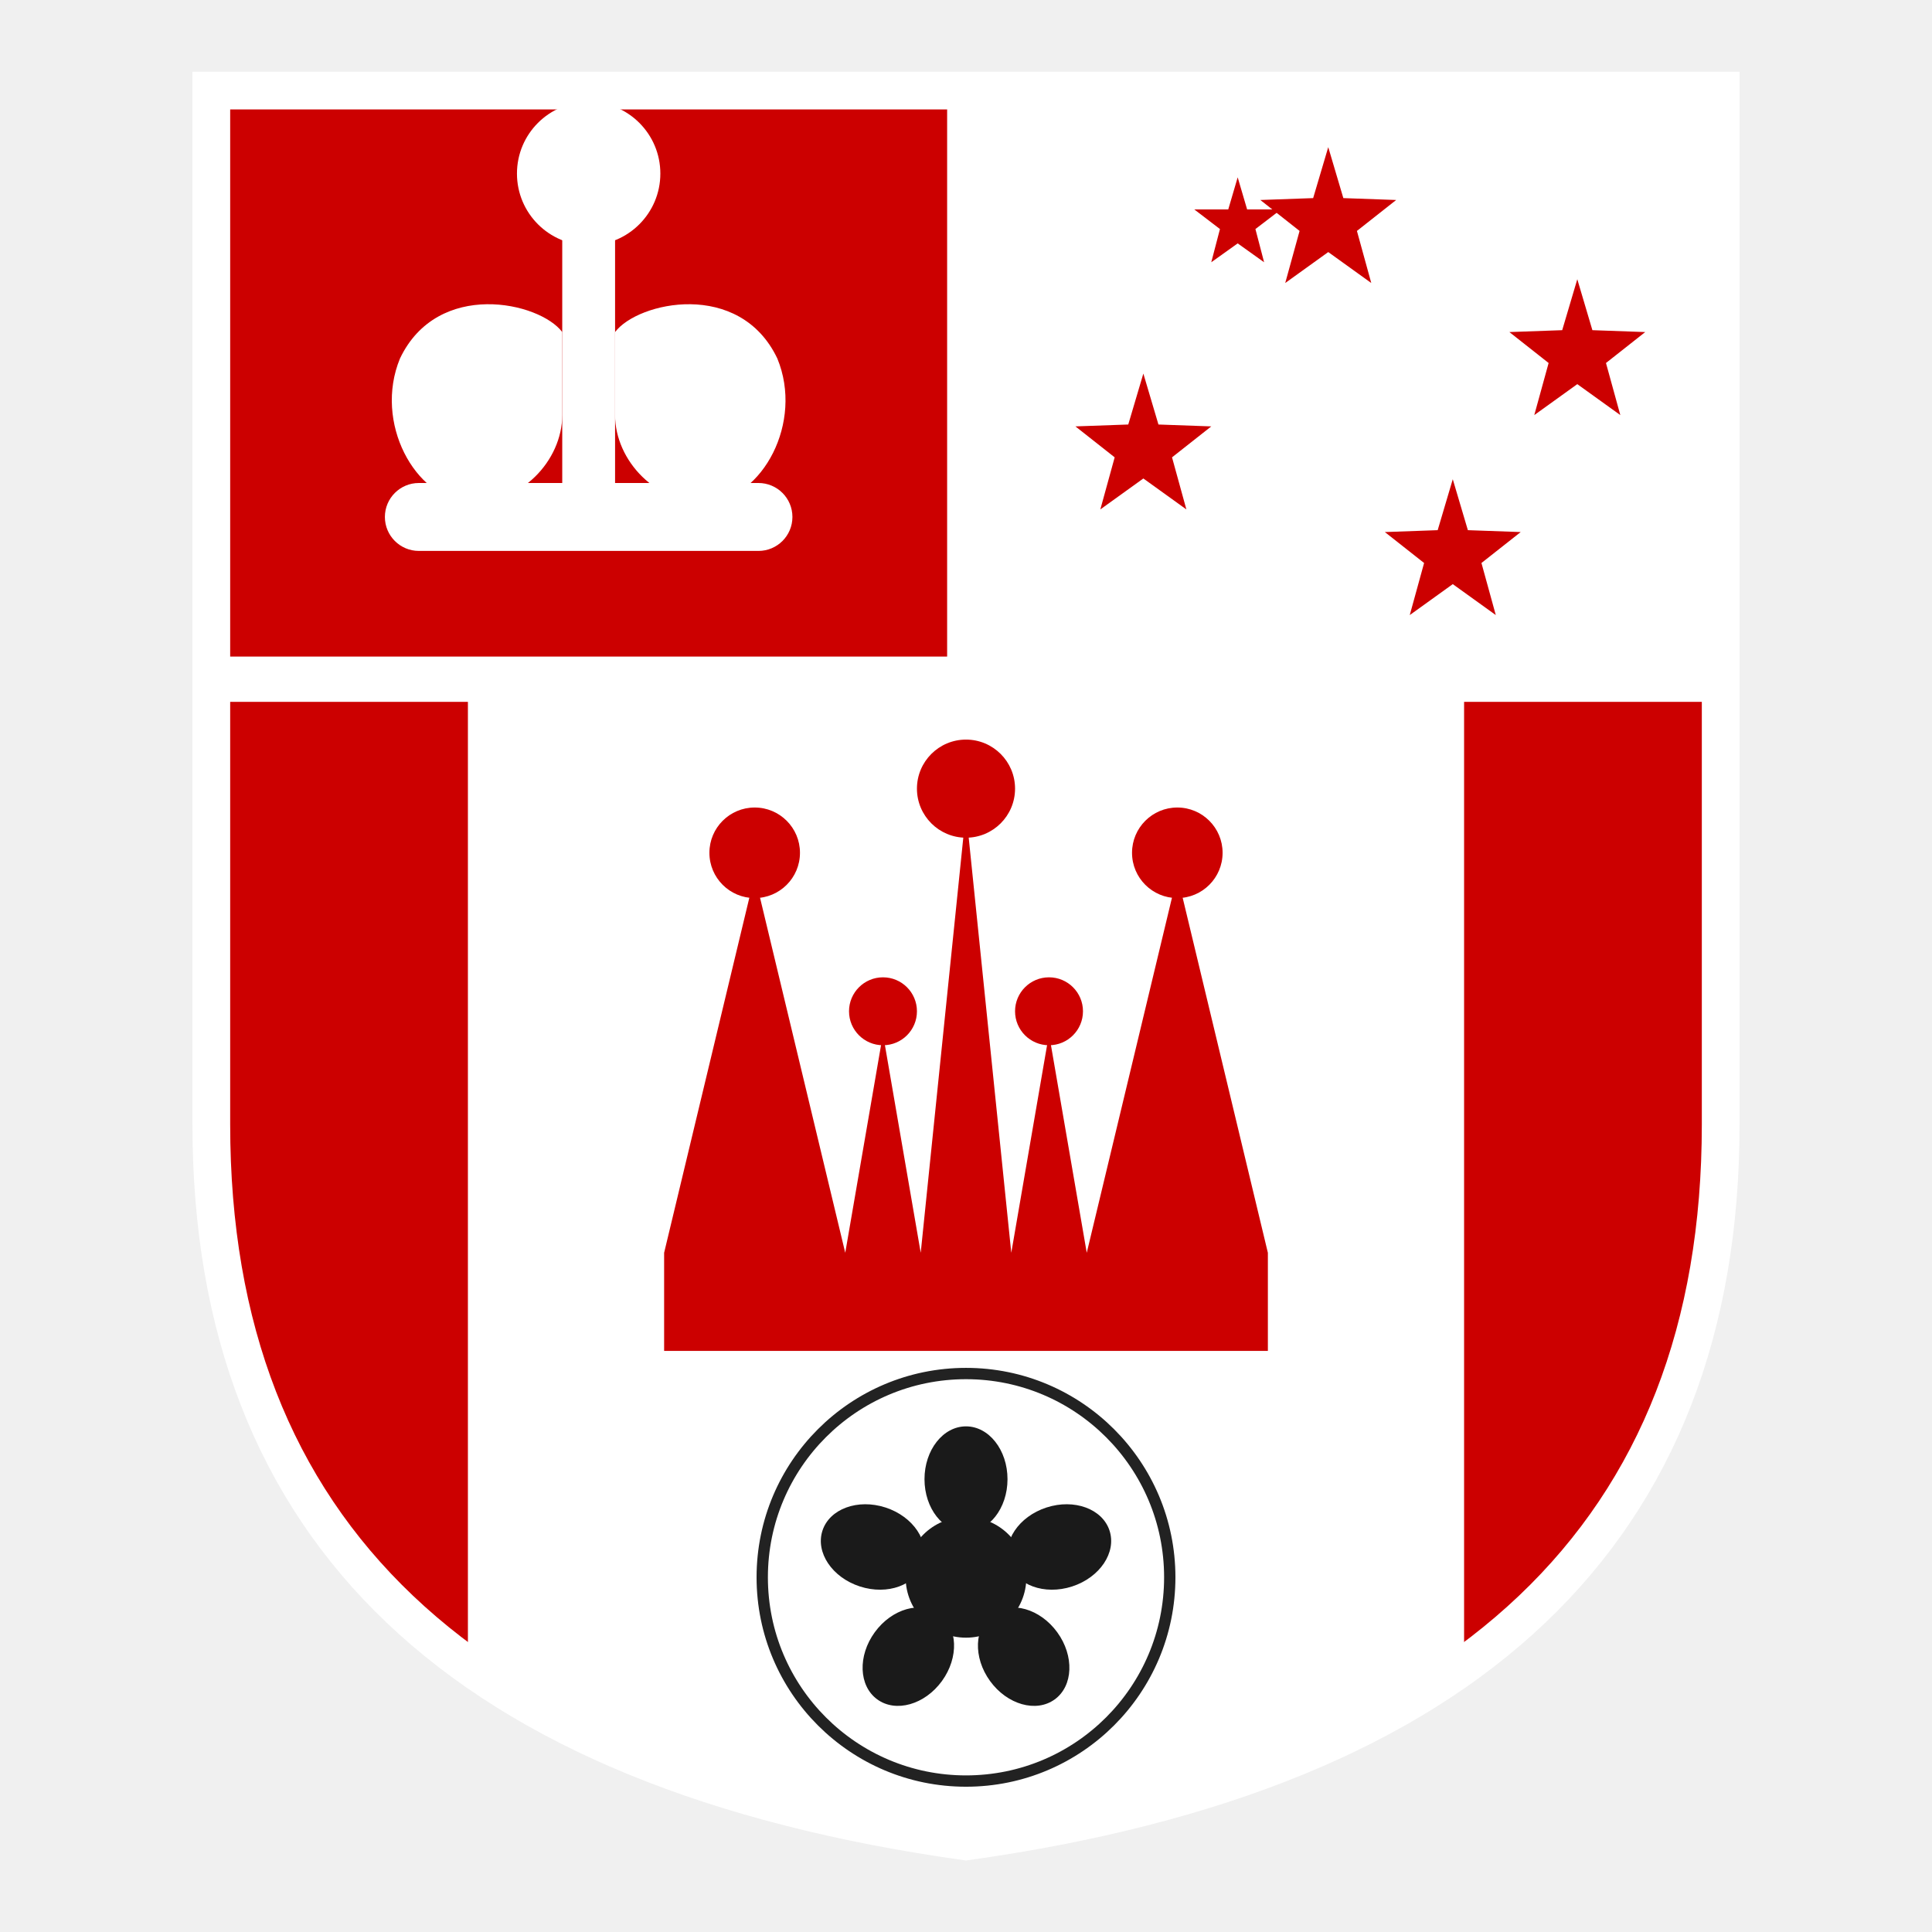
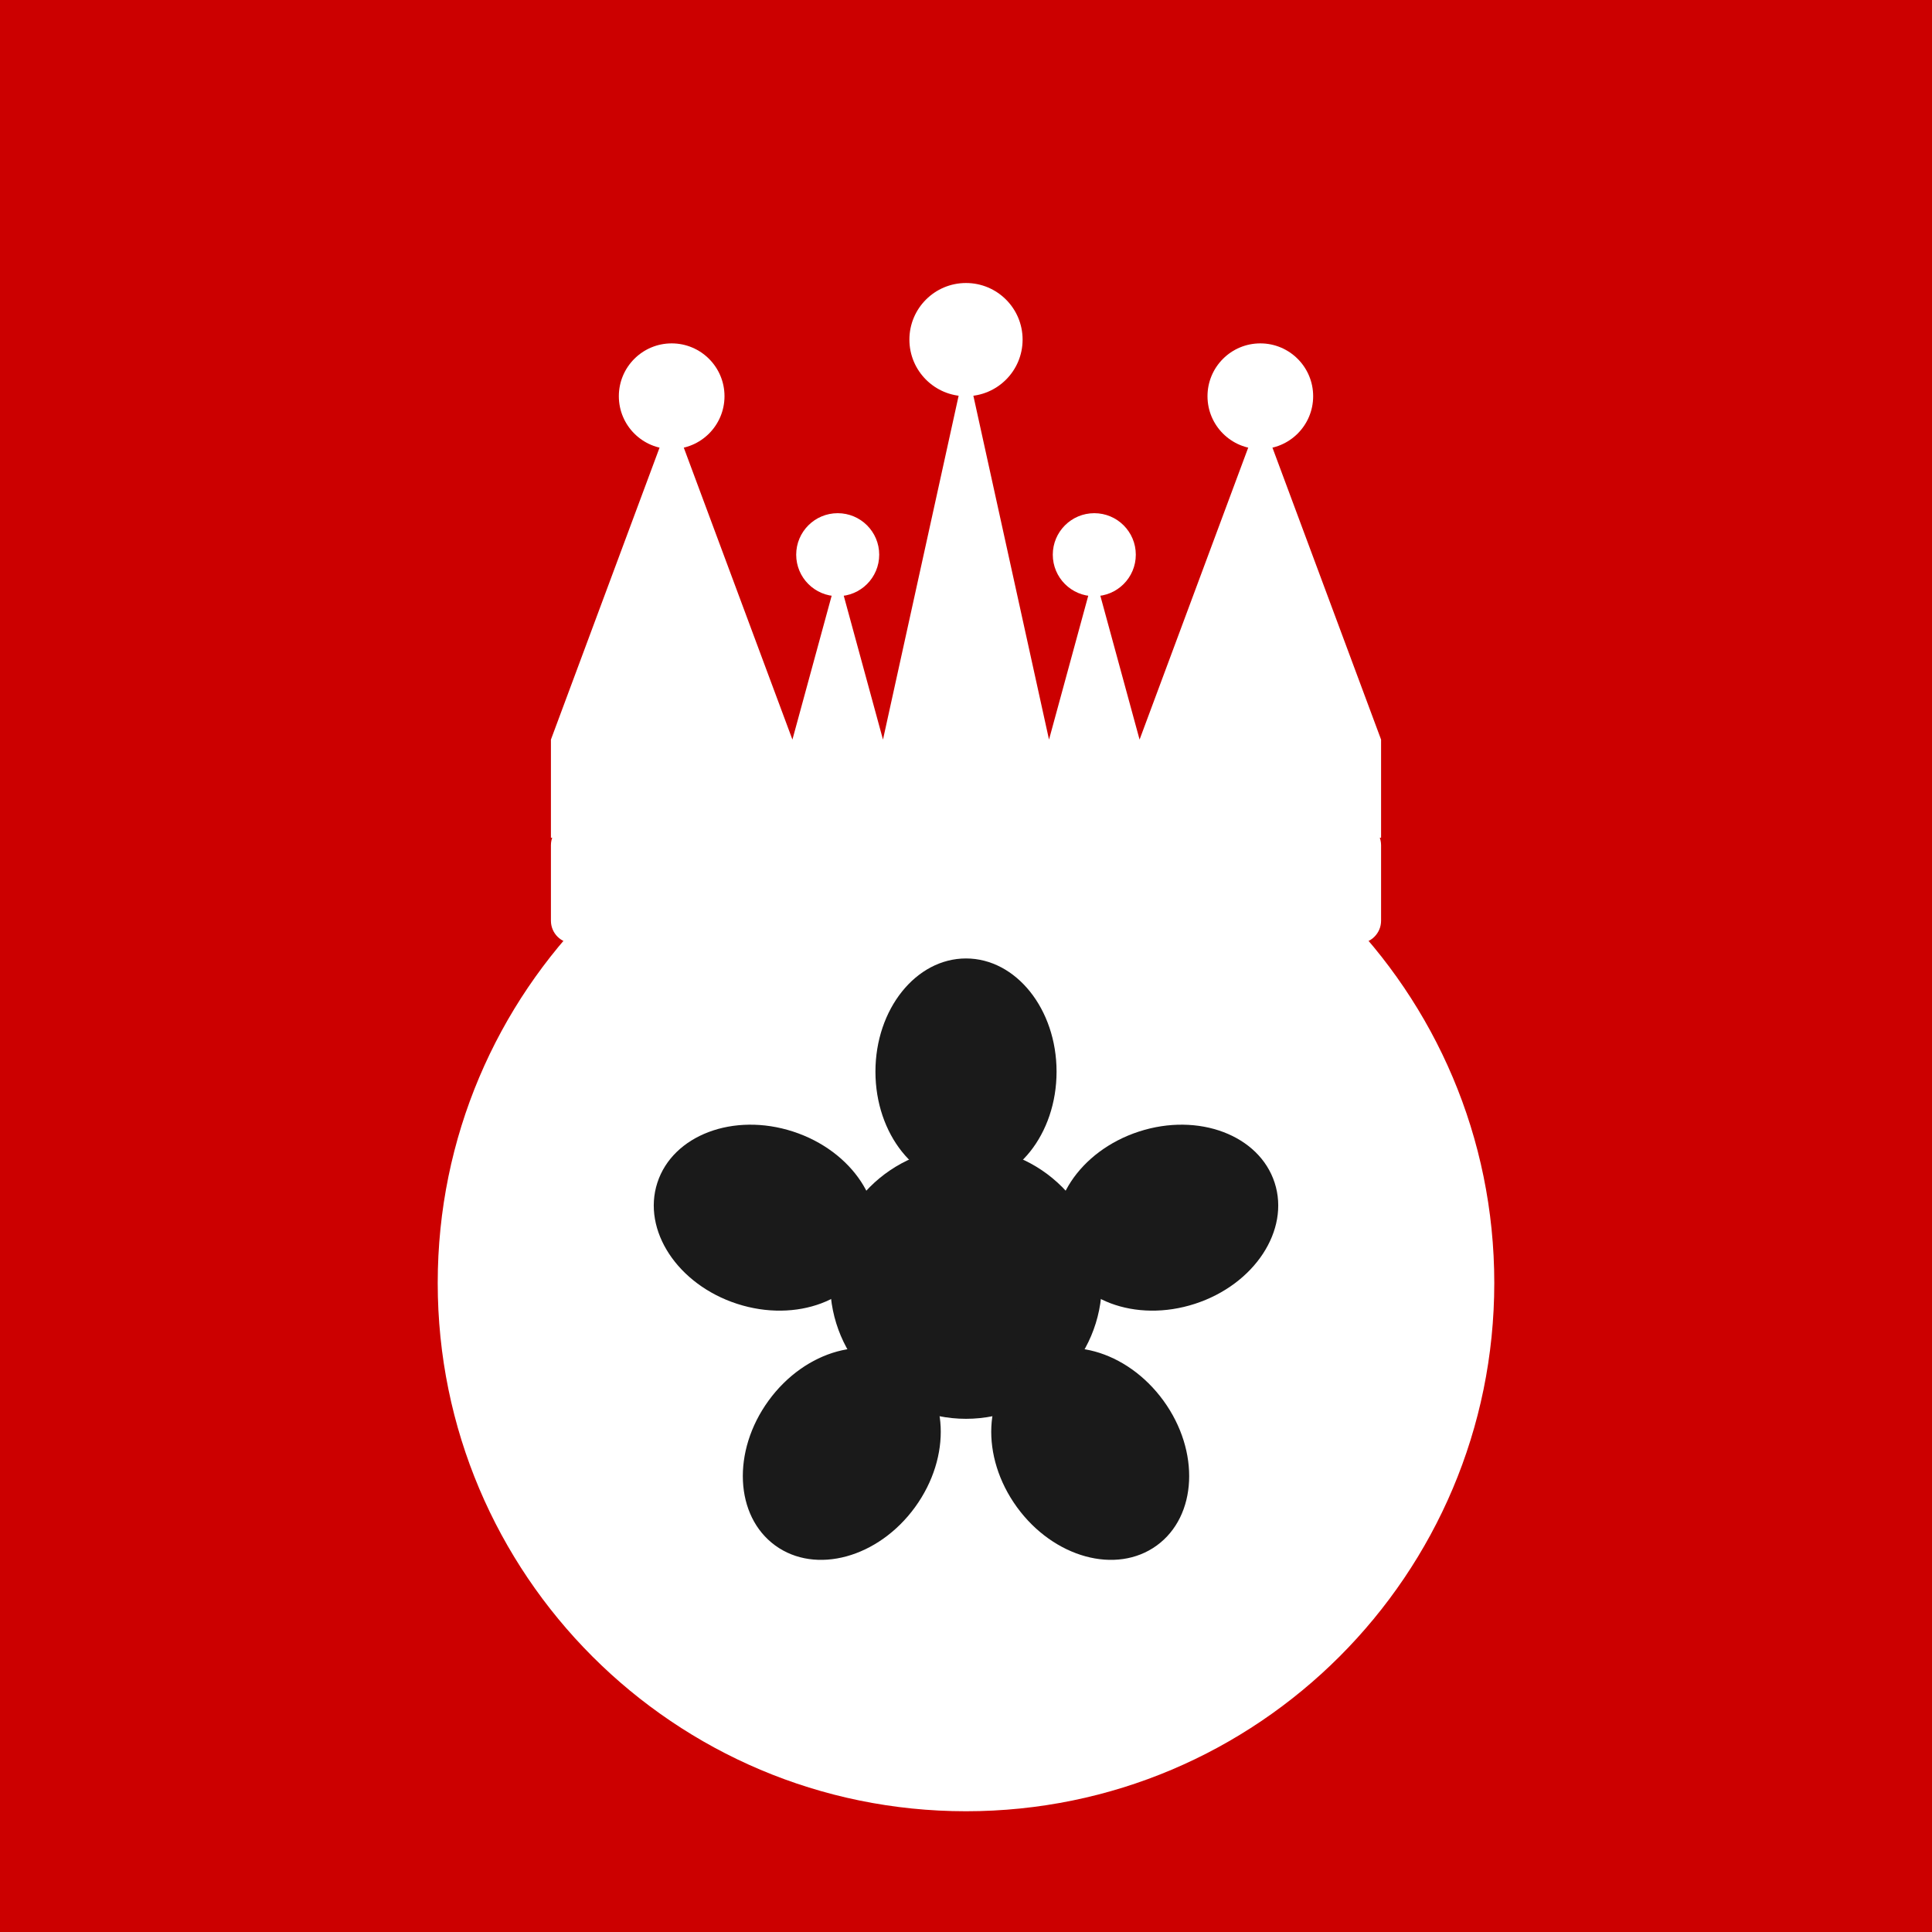
<svg xmlns="http://www.w3.org/2000/svg" viewBox="0 0 512 512">
-   <defs>
-     <clipPath id="shield">
-       <path d="M56,24 H456 V298 Q456,460 256,488 Q56,460 56,298 Z" />
-     </clipPath>
-   </defs>
-   <path d="M56,24 H456 V298 Q456,460 256,488 Q56,460 56,298 Z" fill="#CC0000" />
-   <rect x="256" y="24" width="200" height="156" fill="white" clip-path="url(#shield)" />
-   <rect x="56" y="180" width="400" height="320" fill="white" clip-path="url(#shield)" />
-   <rect x="56" y="180" width="68" height="320" fill="#CC0000" clip-path="url(#shield)" />
-   <rect x="388" y="180" width="68" height="320" fill="#CC0000" clip-path="url(#shield)" />
-   <rect x="56" y="174" width="400" height="12" fill="white" clip-path="url(#shield)" />
-   <rect x="251" y="24" width="10" height="162" fill="white" />
-   <path d="M56,24 H456 V298 Q456,460 256,488 Q56,460 56,298 Z" fill="none" stroke="white" stroke-width="10" />
-   <circle cx="156" cy="46" r="19" fill="white" />
-   <rect x="149" y="42" width="14" height="92" fill="white" />
-   <path d="M149,88 C143,80 116,74 106,95 C99,112 110,132 124,133 C138,134 149,122 149,110 Z" fill="white" />
-   <path d="M163,88 C169,80 196,74 206,95 C213,112 202,132 188,133 C174,134 163,122 163,110 Z" fill="white" />
-   <rect x="102" y="128" width="108" height="18" fill="white" rx="9" />
-   <polygon fill="#CC0000" points="352,39 356,52.5 370,53 359.6,61.2 363.4,75 352,66.8 340.6,75 344.4,61.2 334,53 348,52.5" />
-   <polygon fill="#CC0000" points="418,74 422,87.5 436,88 425.6,96.2 429.4,110 418,101.8 406.6,110 410.4,96.2 400,88 414,87.5" />
-   <polygon fill="#CC0000" points="385,127 389,140.5 403,141 392.6,149.2 396.4,163 385,154.8 373.6,163 377.4,149.2 367,141 381,140.5" />
-   <polygon fill="#CC0000" points="303,99 307,112.5 321,113 310.6,121.2 314.4,135 303,126.8 291.6,135 295.4,121.2 285,113 299,112.5" />
-   <polygon fill="#CC0000" points="328,47 330.5,55.5 339.5,55.5 332.7,60.7 335,69.5 328,64.5 321,69.5 323.3,60.7 316.5,55.5 325.5,55.5" />
-   <polygon fill="#CC0000" points="     176,358     176,332     200,232     224,332     234,274     244,332     256,215     268,332     278,274     288,332     312,232     336,332     336,358   " />
-   <circle cx="200" cy="226" r="12" fill="#CC0000" />
-   <circle cx="234" cy="268" r="9" fill="#CC0000" />
-   <circle cx="256" cy="209" r="13" fill="#CC0000" />
-   <circle cx="278" cy="268" r="9" fill="#CC0000" />
-   <circle cx="312" cy="226" r="12" fill="#CC0000" />
-   <circle cx="256" cy="418" r="54" fill="white" stroke="#222" stroke-width="3" />
-   <circle cx="256" cy="418" r="16" fill="#1a1a1a" />
-   <ellipse cx="256" cy="392" rx="11" ry="14" fill="#1a1a1a" />
-   <ellipse cx="256" cy="392" rx="11" ry="14" fill="#1a1a1a" transform="rotate(72,256,418)" />
-   <ellipse cx="256" cy="392" rx="11" ry="14" fill="#1a1a1a" transform="rotate(144,256,418)" />
-   <ellipse cx="256" cy="392" rx="11" ry="14" fill="#1a1a1a" transform="rotate(216,256,418)" />
-   <ellipse cx="256" cy="392" rx="11" ry="14" fill="#1a1a1a" transform="rotate(288,256,418)" />
+   <rect width="512" height="512" fill="#CC0000" />
+   <rect x="146" y="218" width="220" height="32" fill="white" rx="6" />
+   <polygon fill="white" points="     146,222     146,196     178,110     210,196     222,152     234,196     256,96     278,196     290,152     302,196     334,110     366,196     366,222   " />
+   <circle cx="178" cy="105" r="14" fill="white" />
+   <circle cx="222" cy="147" r="11" fill="white" />
+   <circle cx="256" cy="90" r="15" fill="white" />
+   <circle cx="290" cy="147" r="11" fill="white" />
+   <circle cx="334" cy="105" r="14" fill="white" />
+   <circle cx="256" cy="340" r="140" fill="white" />
+   <circle cx="256" cy="340" r="36" fill="#1a1a1a" />
+   <ellipse cx="256" cy="284" rx="24" ry="30" fill="#1a1a1a" />
+   <ellipse cx="256" cy="284" rx="24" ry="30" fill="#1a1a1a" transform="rotate(72,256,340)" />
+   <ellipse cx="256" cy="284" rx="24" ry="30" fill="#1a1a1a" transform="rotate(144,256,340)" />
+   <ellipse cx="256" cy="284" rx="24" ry="30" fill="#1a1a1a" transform="rotate(216,256,340)" />
+   <ellipse cx="256" cy="284" rx="24" ry="30" fill="#1a1a1a" transform="rotate(288,256,340)" />
</svg>
